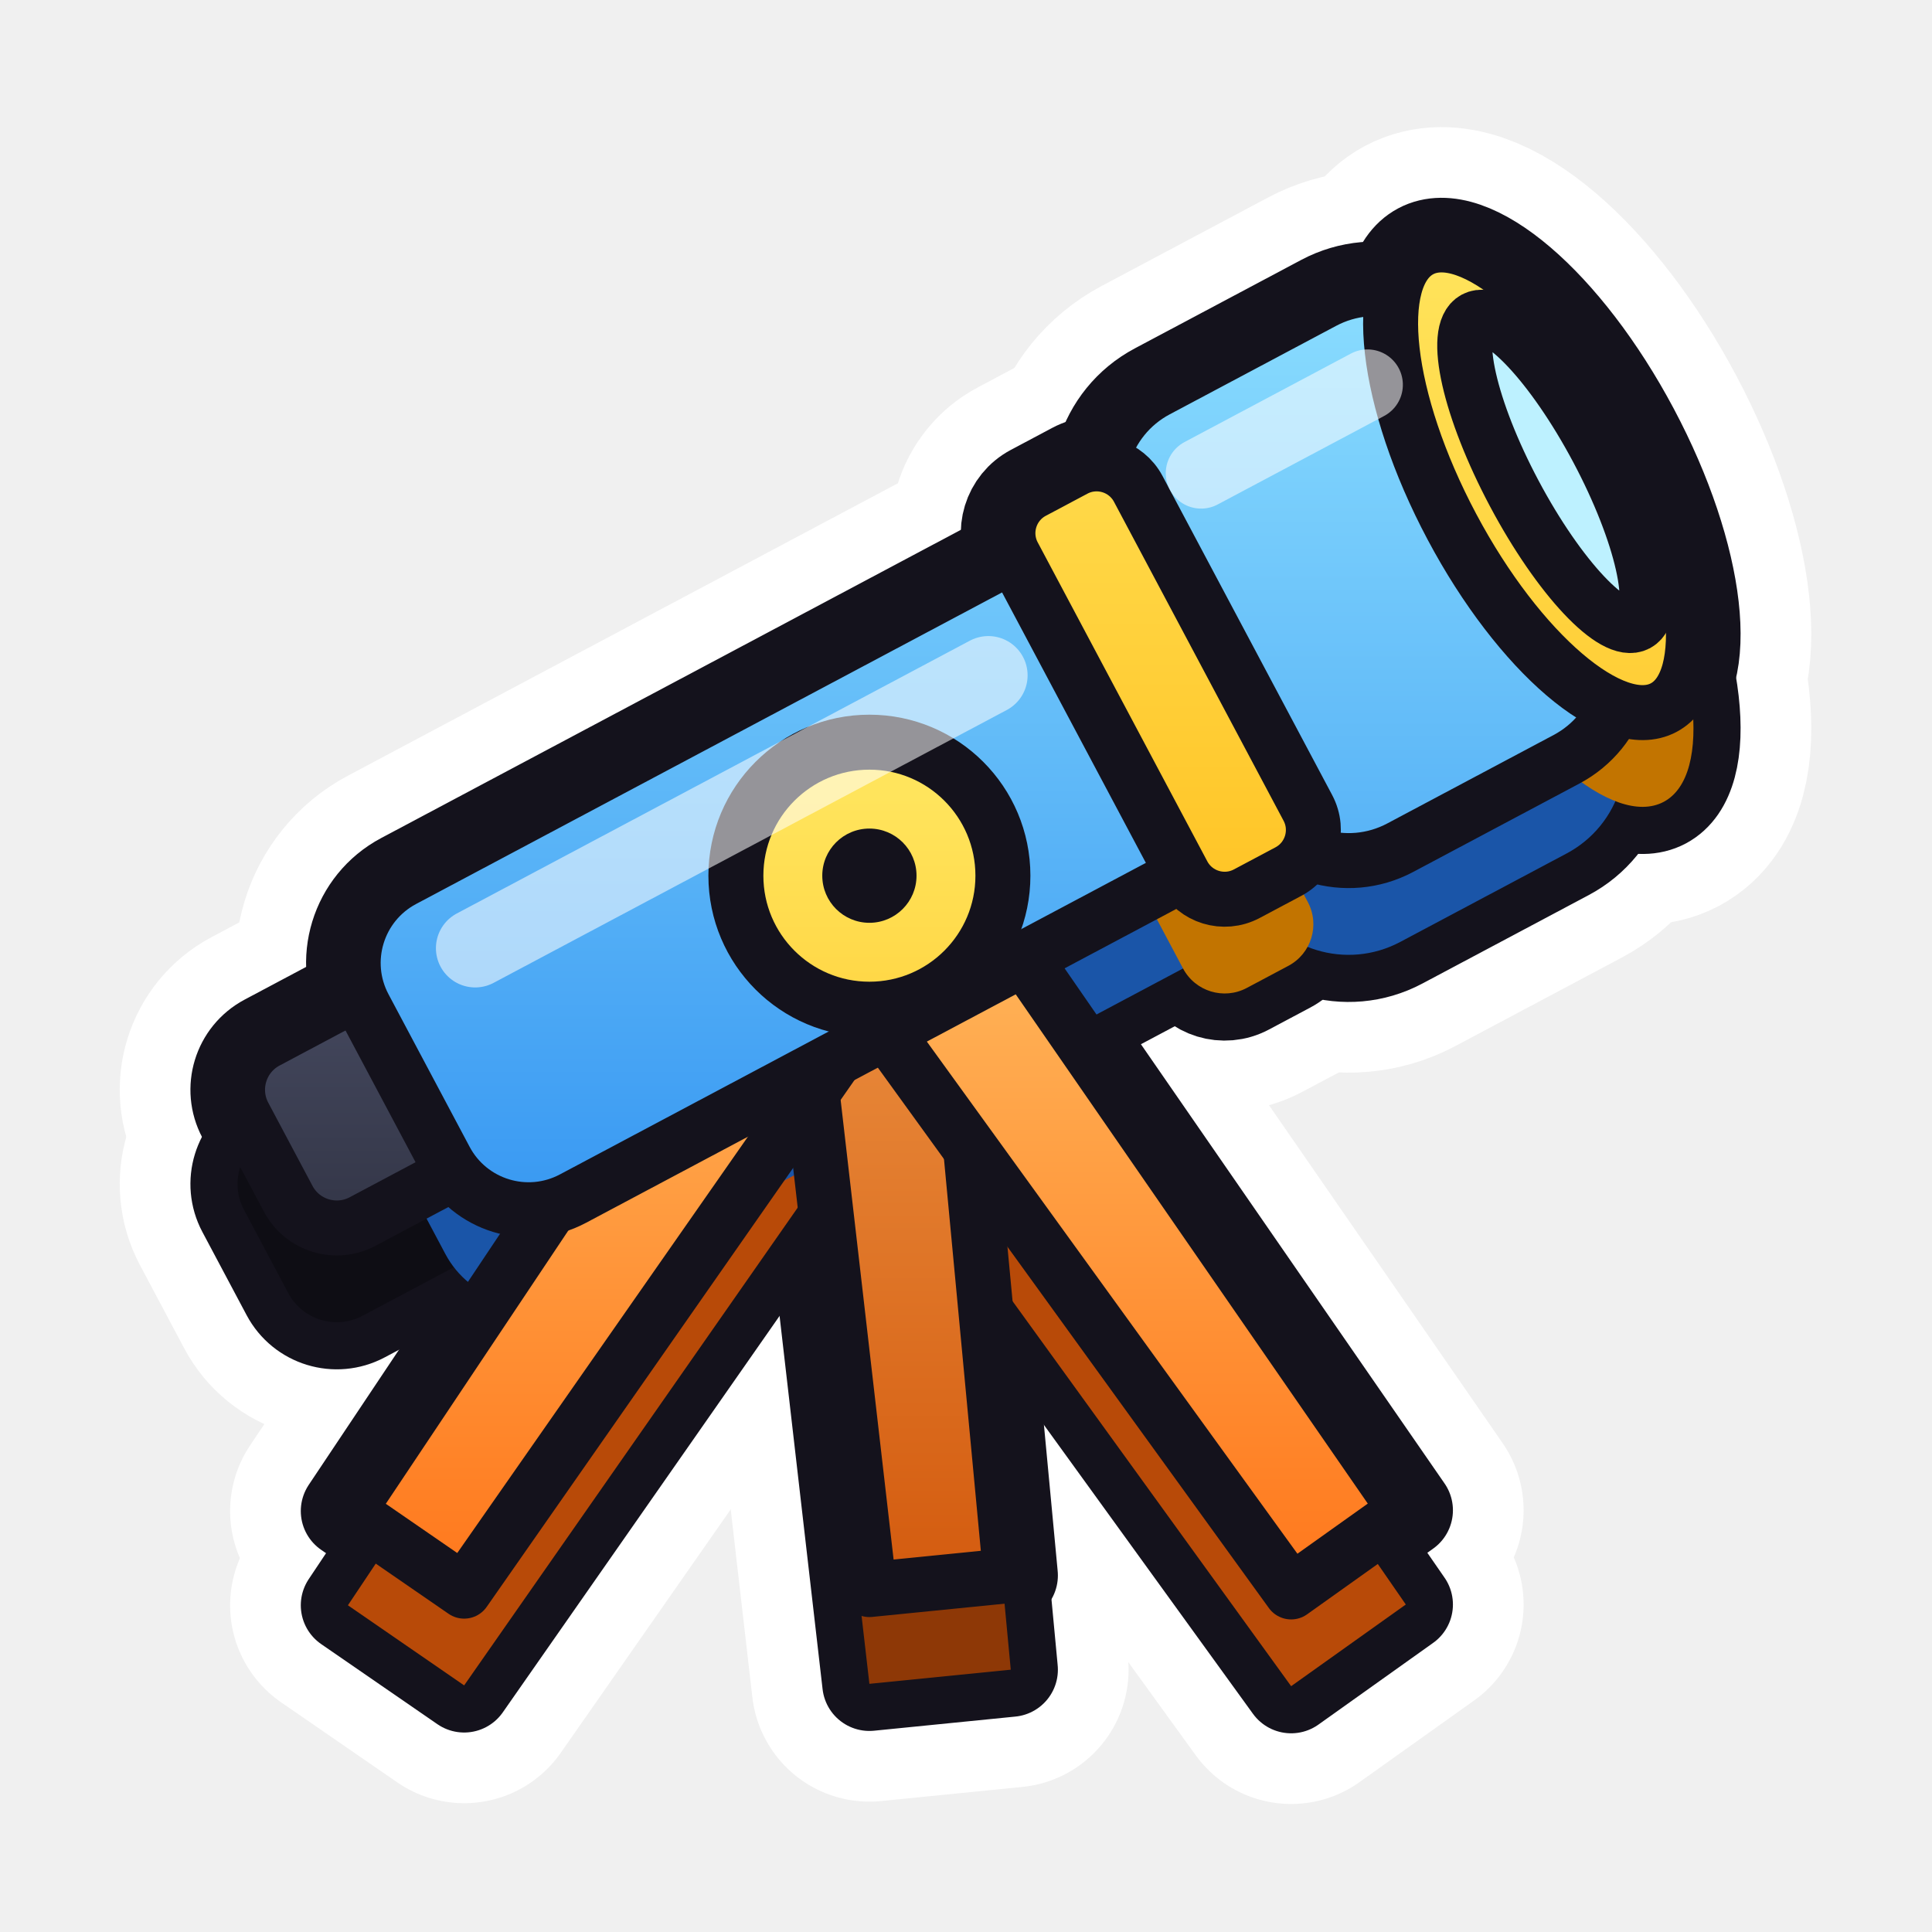
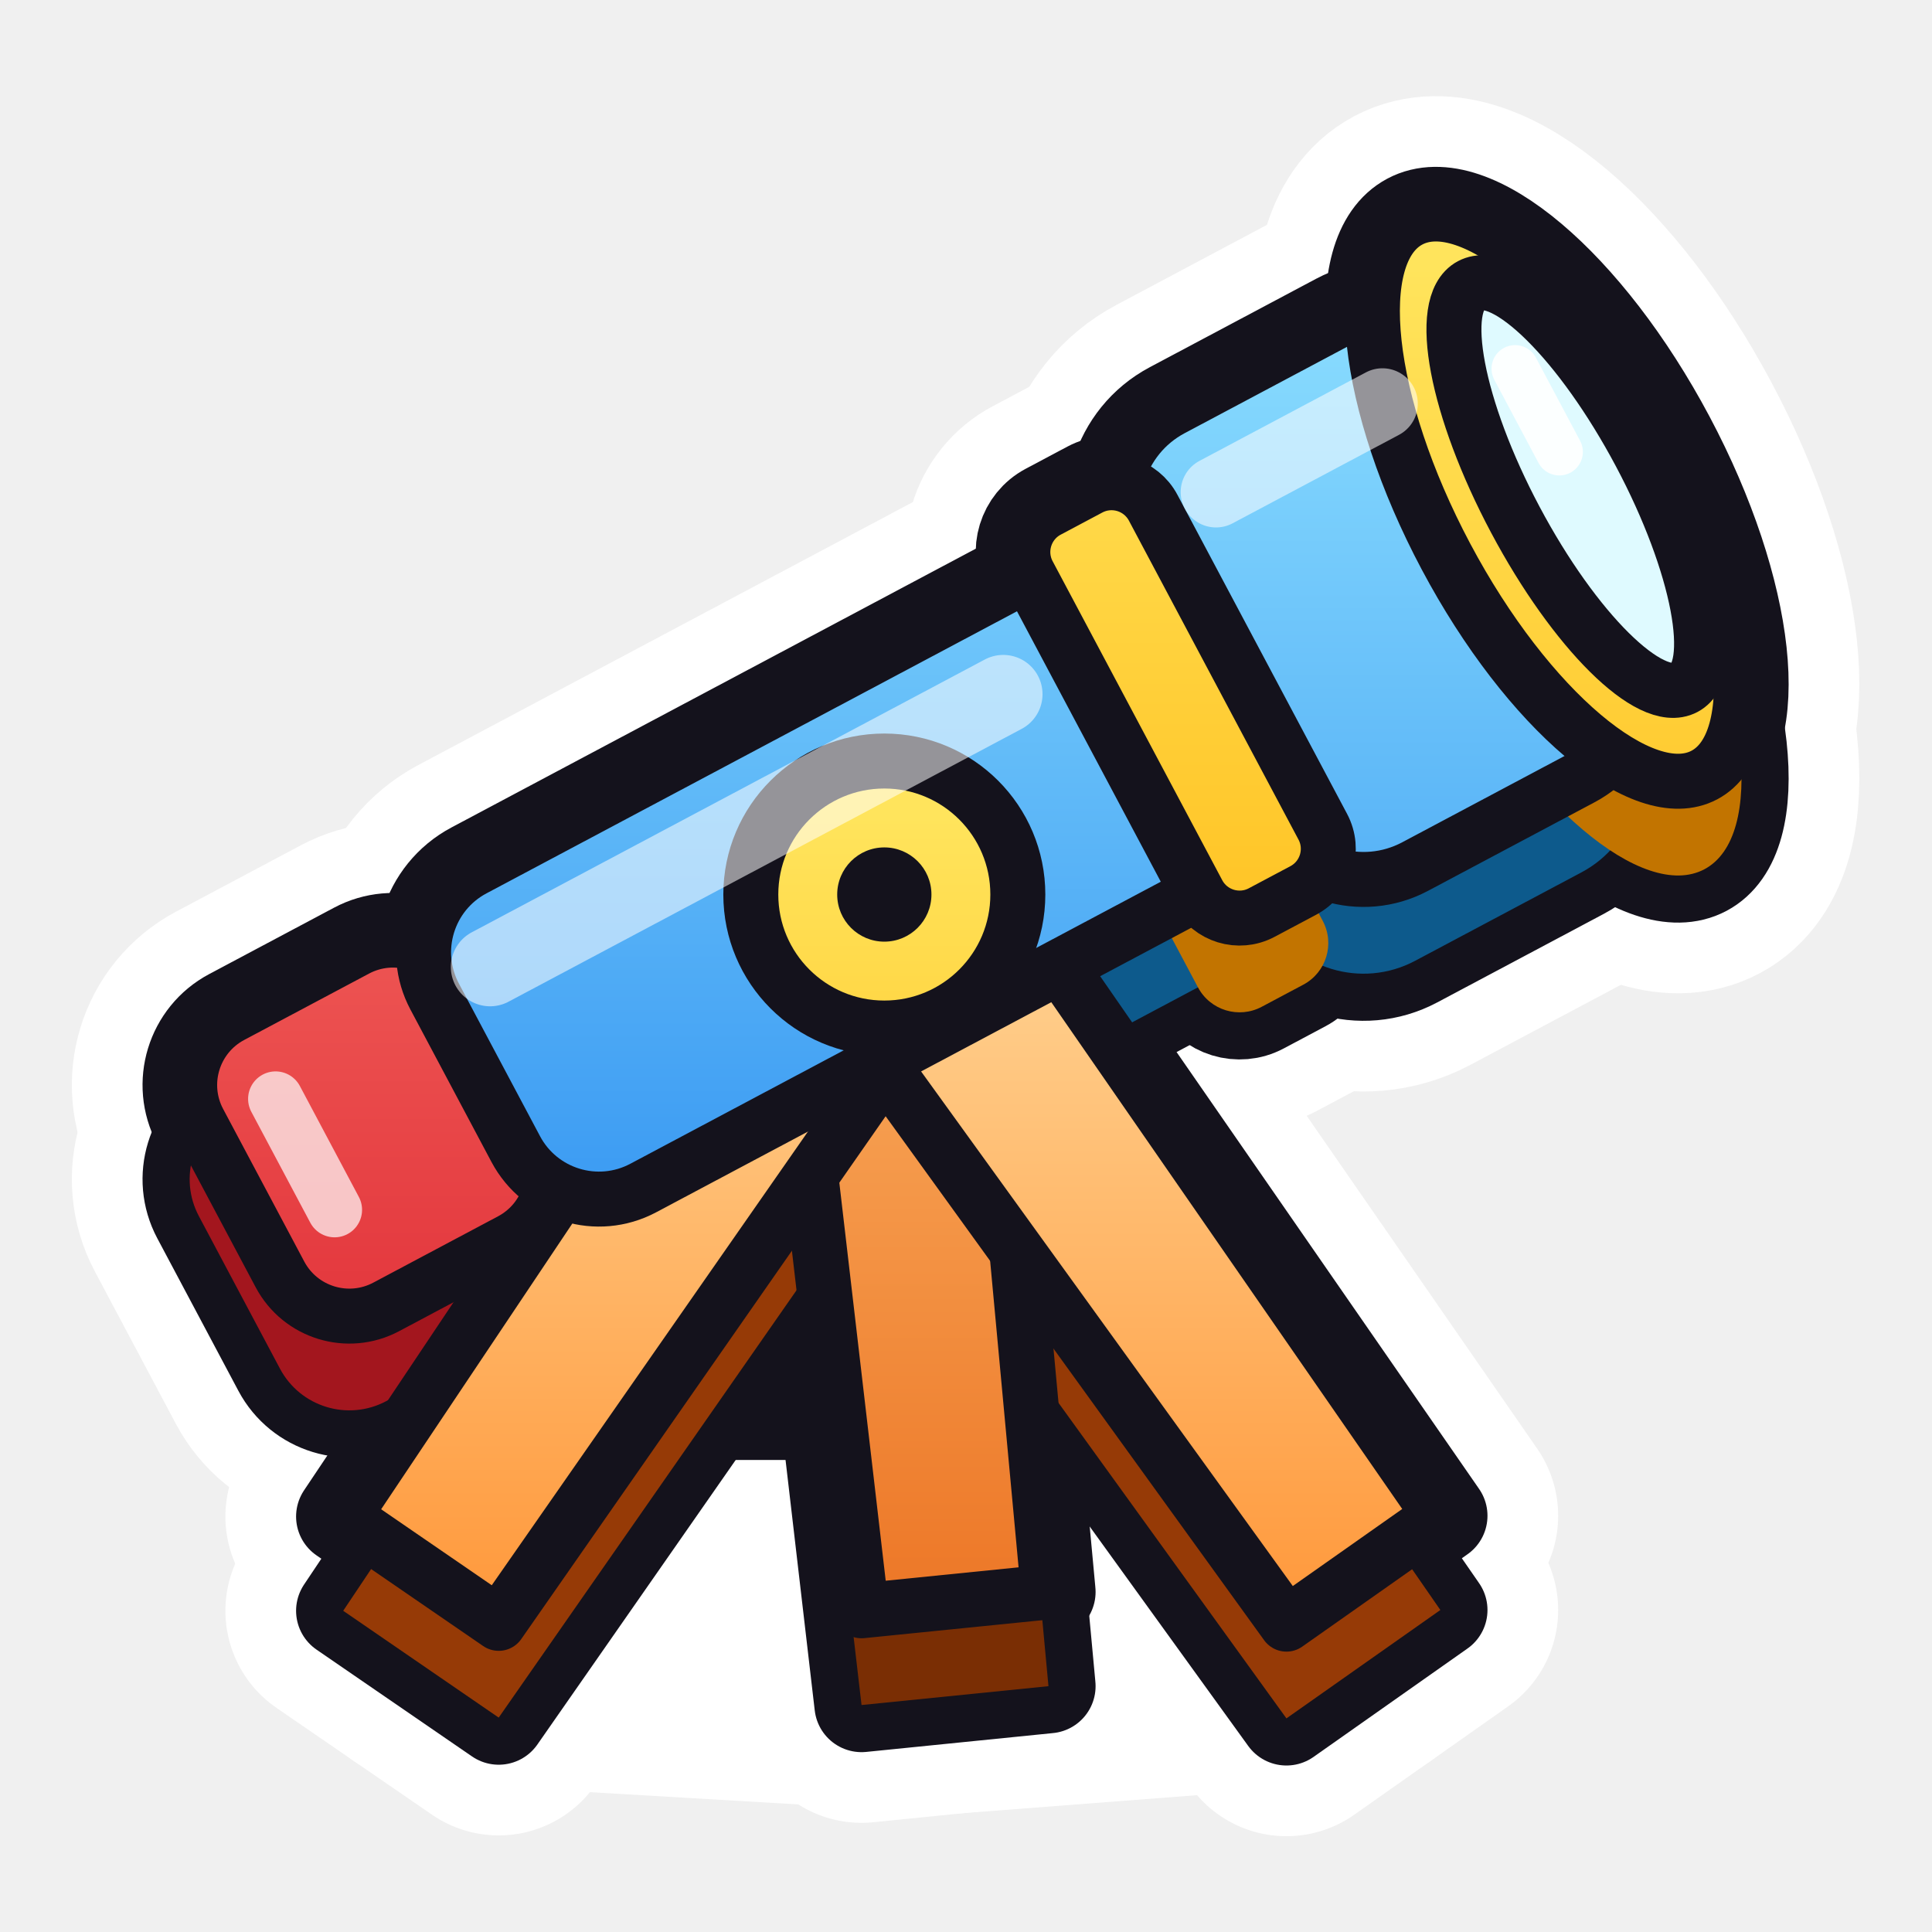
- <svg xmlns="http://www.w3.org/2000/svg" viewBox="-15.7 -11.5 246 246" width="256" height="256">
+ <svg xmlns="http://www.w3.org/2000/svg" viewBox="-17.6 -13.9 246 246" width="256" height="256">
  <defs>
-     <linearGradient id="orange" gradientUnits="userSpaceOnUse" x1="0" y1="90" x2="0" y2="195">
-       <stop offset="0" stop-color="#FFC266" />
-       <stop offset="1" stop-color="#FF7419" />
-     </linearGradient>
    <linearGradient id="gold" gradientUnits="userSpaceOnUse" x1="0" y1="90" x2="0" y2="195">
      <stop offset="0" stop-color="#FFE45C" />
      <stop offset="1" stop-color="#FFAE00" />
    </linearGradient>
-     <linearGradient id="orangeD" gradientUnits="userSpaceOnUse" x1="0" y1="90" x2="0" y2="195">
-       <stop offset="0" stop-color="#F09A4A" />
-       <stop offset="1" stop-color="#D2580C" />
+     <linearGradient id="leg" gradientUnits="userSpaceOnUse" x1="0" y1="90" x2="0" y2="195">
+       <stop offset="0" stop-color="#FFDCA0" />
+       <stop offset="1" stop-color="#FF9638" />
+     </linearGradient>
+     <linearGradient id="legD" gradientUnits="userSpaceOnUse" x1="0" y1="90" x2="0" y2="195">
+       <stop offset="0" stop-color="#FBB466" />
+       <stop offset="1" stop-color="#EC7424" />
    </linearGradient>
    <linearGradient id="bluer" gradientUnits="userSpaceOnUse" x1="0" y1="20" x2="0" y2="160" gradientTransform="rotate(28 95 95)">
      <stop offset="0" stop-color="#8EE0FF" />
      <stop offset="1" stop-color="#2C8EF0" />
    </linearGradient>
    <linearGradient id="goldr" gradientUnits="userSpaceOnUse" x1="0" y1="20" x2="0" y2="160" gradientTransform="rotate(28 95 95)">
      <stop offset="0" stop-color="#FFE45C" />
      <stop offset="1" stop-color="#FFAE00" />
    </linearGradient>
-     <linearGradient id="coalr" gradientUnits="userSpaceOnUse" x1="0" y1="60" x2="0" y2="160" gradientTransform="rotate(28 95 95)">
-       <stop offset="0" stop-color="#646A88" />
-       <stop offset="1" stop-color="#2A2C3B" />
+     <linearGradient id="redr" gradientUnits="userSpaceOnUse" x1="0" y1="20" x2="0" y2="160" gradientTransform="rotate(28 95 95)">
+       <stop offset="0" stop-color="#FF8A7A" />
+       <stop offset="1" stop-color="#E2333A" />
    </linearGradient>
  </defs>
  <g transform="translate(0,0)" fill="#fff" stroke="#fff" stroke-width="30" stroke-linejoin="round" stroke-linecap="round">
-     <path d="M85.1,105.0 L95.0,190.9 L113.0,189.1 L104.9,103.0 Z" />
-     <path d="M83.7,98.4 L28.6,180.9 L43.4,191.1 L100.3,109.6 Z" />
-     <path d="M89.8,109.8 L148.7,191.2 L163.3,180.8 L106.2,98.2 Z" />
-     <rect x="8" y="82" width="28" height="26" rx="7" transform="rotate(-28 95 95)" />
-     <rect x="28" y="72" width="124" height="46" rx="12" transform="rotate(-28 95 95)" />
+     <path d="M82.1,105.4 L92.1,191.2 L115.9,188.8 L107.9,102.6 Z" />
+     <path d="M81.3,96.7 L26.1,179.2 L45.9,192.8 L102.7,111.3 Z" />
+     <path d="M87.4,111.5 L146.2,192.9 L165.8,179.1 L108.6,96.5 Z" />
+     <rect x="2" y="74" width="38" height="42" rx="10" transform="rotate(-28 95 95)" />
+     <rect x="36" y="72" width="116" height="46" rx="12" transform="rotate(-28 95 95)" />
    <rect x="140" y="62" width="52" height="66" rx="14" transform="rotate(-28 95 95)" />
    <rect x="128" y="66" width="18" height="58" rx="6" transform="rotate(-28 95 95)" />
-     <ellipse cx="192" cy="95" rx="13" ry="33" transform="rotate(-28 95 95)" />
+     <ellipse cx="192" cy="95" rx="16" ry="40" transform="rotate(-28 95 95)" />
    <circle cx="95" cy="100" r="17" />
+     <path d="M36,186 L104,190 L156,186 L95,104 Z" />
+     <path d="M62,154 L95,112 L130,154 Z" />
  </g>
  <g transform="translate(0,12)" fill="#fff" stroke="#fff" stroke-width="30" stroke-linejoin="round" stroke-linecap="round">
-     <path d="M85.1,105.0 L95.0,190.9 L113.0,189.1 L104.9,103.0 Z" />
-     <path d="M83.7,98.4 L28.6,180.9 L43.4,191.1 L100.3,109.6 Z" />
-     <path d="M89.8,109.8 L148.7,191.2 L163.3,180.8 L106.2,98.2 Z" />
-     <rect x="8" y="82" width="28" height="26" rx="7" transform="rotate(-28 95 95)" />
-     <rect x="28" y="72" width="124" height="46" rx="12" transform="rotate(-28 95 95)" />
+     <path d="M82.1,105.4 L92.1,191.2 L115.9,188.8 L107.9,102.6 Z" />
+     <path d="M81.3,96.7 L26.1,179.2 L45.9,192.8 L102.7,111.3 Z" />
+     <path d="M87.4,111.5 L146.2,192.9 L165.8,179.1 L108.6,96.5 Z" />
+     <rect x="2" y="74" width="38" height="42" rx="10" transform="rotate(-28 95 95)" />
+     <rect x="36" y="72" width="116" height="46" rx="12" transform="rotate(-28 95 95)" />
    <rect x="140" y="62" width="52" height="66" rx="14" transform="rotate(-28 95 95)" />
    <rect x="128" y="66" width="18" height="58" rx="6" transform="rotate(-28 95 95)" />
-     <ellipse cx="192" cy="95" rx="13" ry="33" transform="rotate(-28 95 95)" />
+     <ellipse cx="192" cy="95" rx="16" ry="40" transform="rotate(-28 95 95)" />
    <circle cx="95" cy="100" r="17" />
+     <path d="M36,186 L104,190 L156,186 L95,104 Z" />
+     <path d="M62,154 L95,112 L130,154 Z" />
  </g>
  <g transform="translate(0,0)" fill="#14121C" stroke="#14121C" stroke-width="12" stroke-linejoin="round" stroke-linecap="round">
-     <path d="M85.1,105.0 L95.0,190.9 L113.0,189.1 L104.9,103.0 Z" />
-     <path d="M83.7,98.4 L28.6,180.9 L43.4,191.1 L100.3,109.6 Z" />
-     <path d="M89.8,109.8 L148.7,191.2 L163.3,180.8 L106.2,98.2 Z" />
-     <rect x="8" y="82" width="28" height="26" rx="7" transform="rotate(-28 95 95)" />
-     <rect x="28" y="72" width="124" height="46" rx="12" transform="rotate(-28 95 95)" />
+     <path d="M82.1,105.4 L92.1,191.2 L115.9,188.8 L107.9,102.6 Z" />
+     <path d="M81.3,96.7 L26.1,179.2 L45.9,192.8 L102.7,111.3 Z" />
+     <path d="M87.4,111.5 L146.2,192.9 L165.8,179.1 L108.6,96.5 Z" />
+     <rect x="2" y="74" width="38" height="42" rx="10" transform="rotate(-28 95 95)" />
+     <rect x="36" y="72" width="116" height="46" rx="12" transform="rotate(-28 95 95)" />
    <rect x="140" y="62" width="52" height="66" rx="14" transform="rotate(-28 95 95)" />
    <rect x="128" y="66" width="18" height="58" rx="6" transform="rotate(-28 95 95)" />
-     <ellipse cx="192" cy="95" rx="13" ry="33" transform="rotate(-28 95 95)" />
+     <ellipse cx="192" cy="95" rx="16" ry="40" transform="rotate(-28 95 95)" />
    <circle cx="95" cy="100" r="17" />
+     <path d="M62,154 L95,112 L130,154 Z" />
  </g>
  <g transform="translate(0,12)" fill="#14121C" stroke="#14121C" stroke-width="12" stroke-linejoin="round" stroke-linecap="round">
-     <path d="M85.1,105.0 L95.0,190.9 L113.0,189.1 L104.9,103.0 Z" />
-     <path d="M83.7,98.4 L28.6,180.9 L43.4,191.1 L100.3,109.6 Z" />
-     <path d="M89.8,109.8 L148.7,191.2 L163.3,180.8 L106.2,98.2 Z" />
-     <rect x="8" y="82" width="28" height="26" rx="7" transform="rotate(-28 95 95)" />
-     <rect x="28" y="72" width="124" height="46" rx="12" transform="rotate(-28 95 95)" />
+     <path d="M82.1,105.4 L92.1,191.2 L115.9,188.8 L107.9,102.6 Z" />
+     <path d="M81.3,96.7 L26.1,179.2 L45.9,192.8 L102.7,111.3 Z" />
+     <path d="M87.4,111.5 L146.2,192.9 L165.8,179.1 L108.6,96.5 Z" />
+     <rect x="2" y="74" width="38" height="42" rx="10" transform="rotate(-28 95 95)" />
+     <rect x="36" y="72" width="116" height="46" rx="12" transform="rotate(-28 95 95)" />
    <rect x="140" y="62" width="52" height="66" rx="14" transform="rotate(-28 95 95)" />
    <rect x="128" y="66" width="18" height="58" rx="6" transform="rotate(-28 95 95)" />
-     <ellipse cx="192" cy="95" rx="13" ry="33" transform="rotate(-28 95 95)" />
+     <ellipse cx="192" cy="95" rx="16" ry="40" transform="rotate(-28 95 95)" />
    <circle cx="95" cy="100" r="17" />
+     <path d="M62,154 L95,112 L130,154 Z" />
  </g>
-   <g transform="translate(0,12)" fill="#8E3806">
-     <path d="M85.1,105.0 L95.0,190.9 L113.0,189.1 L104.9,103.0 Z" />
+   <g transform="translate(0,12)" fill="#7A2E04">
+     <path d="M82.1,105.4 L92.1,191.2 L115.9,188.8 L107.9,102.6 Z" />
  </g>
-   <g transform="translate(0,12)" fill="#B84A08">
-     <path d="M83.7,98.4 L28.6,180.9 L43.4,191.1 L100.3,109.6 Z" />
+   <g transform="translate(0,12)" fill="#963A06">
+     <path d="M81.3,96.7 L26.1,179.2 L45.9,192.8 L102.7,111.3 Z" />
  </g>
-   <g transform="translate(0,12)" fill="#B84A08">
-     <path d="M89.8,109.8 L148.7,191.2 L163.3,180.8 L106.2,98.2 Z" />
+   <g transform="translate(0,12)" fill="#963A06">
+     <path d="M87.4,111.5 L146.2,192.9 L165.8,179.1 L108.6,96.5 Z" />
  </g>
-   <g transform="translate(0,12)" fill="#0E0D14">
-     <rect x="8" y="82" width="28" height="26" rx="7" transform="rotate(-28 95 95)" />
+   <g transform="translate(0,12)" fill="#A3161E">
+     <rect x="2" y="74" width="38" height="42" rx="10" transform="rotate(-28 95 95)" />
  </g>
-   <g transform="translate(0,12)" fill="#1A55A8">
-     <rect x="28" y="72" width="124" height="46" rx="12" transform="rotate(-28 95 95)" />
+   <g transform="translate(0,12)" fill="#0D5A8C">
+     <rect x="36" y="72" width="116" height="46" rx="12" transform="rotate(-28 95 95)" />
  </g>
-   <g transform="translate(0,12)" fill="#1A55A8">
+   <g transform="translate(0,12)" fill="#0D5A8C">
    <rect x="140" y="62" width="52" height="66" rx="14" transform="rotate(-28 95 95)" />
  </g>
  <g transform="translate(0,12)" fill="#C27400">
    <rect x="128" y="66" width="18" height="58" rx="6" transform="rotate(-28 95 95)" />
  </g>
  <g transform="translate(0,12)" fill="#C27400">
-     <ellipse cx="192" cy="95" rx="13" ry="33" transform="rotate(-28 95 95)" />
+     <ellipse cx="192" cy="95" rx="16" ry="40" transform="rotate(-28 95 95)" />
  </g>
  <g transform="translate(0,12)" fill="#C27400">
    <circle cx="95" cy="100" r="17" />
  </g>
-   <g transform="translate(0,0)" fill="url(#orangeD)" stroke="#14121C" stroke-width="7" stroke-linejoin="round" stroke-linecap="round">
-     <path d="M85.1,105.0 L95.0,190.9 L113.0,189.1 L104.9,103.0 Z" />
+   <g transform="translate(0,0)" fill="url(#legD)" stroke="#14121C" stroke-width="7" stroke-linejoin="round" stroke-linecap="round">
+     <path d="M82.1,105.4 L92.1,191.2 L115.9,188.8 L107.9,102.6 Z" />
  </g>
-   <g transform="translate(0,0)" fill="url(#orange)" stroke="#14121C" stroke-width="7" stroke-linejoin="round" stroke-linecap="round">
-     <path d="M83.7,98.4 L28.6,180.9 L43.4,191.1 L100.3,109.6 Z" />
+   <g transform="translate(0,0)" fill="url(#leg)" stroke="#14121C" stroke-width="7" stroke-linejoin="round" stroke-linecap="round">
+     <path d="M81.3,96.7 L26.1,179.2 L45.9,192.8 L102.7,111.3 Z" />
  </g>
-   <g transform="translate(0,0)" fill="url(#orange)" stroke="#14121C" stroke-width="7" stroke-linejoin="round" stroke-linecap="round">
-     <path d="M89.8,109.8 L148.7,191.2 L163.3,180.8 L106.2,98.2 Z" />
+   <g transform="translate(0,0)" fill="url(#leg)" stroke="#14121C" stroke-width="7" stroke-linejoin="round" stroke-linecap="round">
+     <path d="M87.4,111.5 L146.2,192.9 L165.8,179.1 L108.6,96.5 Z" />
  </g>
-   <g transform="translate(0,0)" fill="url(#coalr)" stroke="#14121C" stroke-width="7" stroke-linejoin="round" stroke-linecap="round">
-     <rect x="8" y="82" width="28" height="26" rx="7" transform="rotate(-28 95 95)" />
+   <g transform="translate(0,0)" fill="url(#redr)" stroke="#14121C" stroke-width="7" stroke-linejoin="round" stroke-linecap="round">
+     <rect x="2" y="74" width="38" height="42" rx="10" transform="rotate(-28 95 95)" />
  </g>
  <g transform="translate(0,0)" fill="url(#bluer)" stroke="#14121C" stroke-width="7" stroke-linejoin="round" stroke-linecap="round">
-     <rect x="28" y="72" width="124" height="46" rx="12" transform="rotate(-28 95 95)" />
+     <rect x="36" y="72" width="116" height="46" rx="12" transform="rotate(-28 95 95)" />
  </g>
  <g transform="translate(0,0)" fill="url(#bluer)" stroke="#14121C" stroke-width="7" stroke-linejoin="round" stroke-linecap="round">
    <rect x="140" y="62" width="52" height="66" rx="14" transform="rotate(-28 95 95)" />
  </g>
  <g transform="translate(0,0)" fill="url(#goldr)" stroke="#14121C" stroke-width="7" stroke-linejoin="round" stroke-linecap="round">
    <rect x="128" y="66" width="18" height="58" rx="6" transform="rotate(-28 95 95)" />
  </g>
  <g transform="translate(0,0)" fill="url(#goldr)" stroke="#14121C" stroke-width="7" stroke-linejoin="round" stroke-linecap="round">
-     <ellipse cx="192" cy="95" rx="13" ry="33" transform="rotate(-28 95 95)" />
+     <ellipse cx="192" cy="95" rx="16" ry="40" transform="rotate(-28 95 95)" />
  </g>
  <g transform="translate(0,0)" fill="url(#gold)" stroke="#14121C" stroke-width="7" stroke-linejoin="round" stroke-linecap="round">
    <circle cx="95" cy="100" r="17" />
  </g>
  <g transform="rotate(-28 95 95)">
-     <ellipse cx="194" cy="95" rx="6" ry="22" fill="#BDF1FF" stroke="#14121C" stroke-width="7" />
+     <ellipse cx="195" cy="95" rx="9" ry="29" fill="#DFFAFF" stroke="#14121C" stroke-width="7" />
    <path d="M44,84 L118,84" fill="none" stroke="#fff" stroke-opacity="0.55" stroke-width="10" stroke-linecap="round" />
    <path d="M154,74 L178,74" fill="none" stroke="#fff" stroke-opacity="0.55" stroke-width="9" stroke-linecap="round" />
+     <path d="M195,78 L195,90" fill="none" stroke="#fff" stroke-opacity="0.9" stroke-width="6" stroke-linecap="round" />
+     <path d="M12,86 L12,102" fill="none" stroke="#fff" stroke-opacity="0.7" stroke-width="7" stroke-linecap="round" />
  </g>
  <circle cx="95" cy="100" r="6" fill="#14121C" />
</svg>
